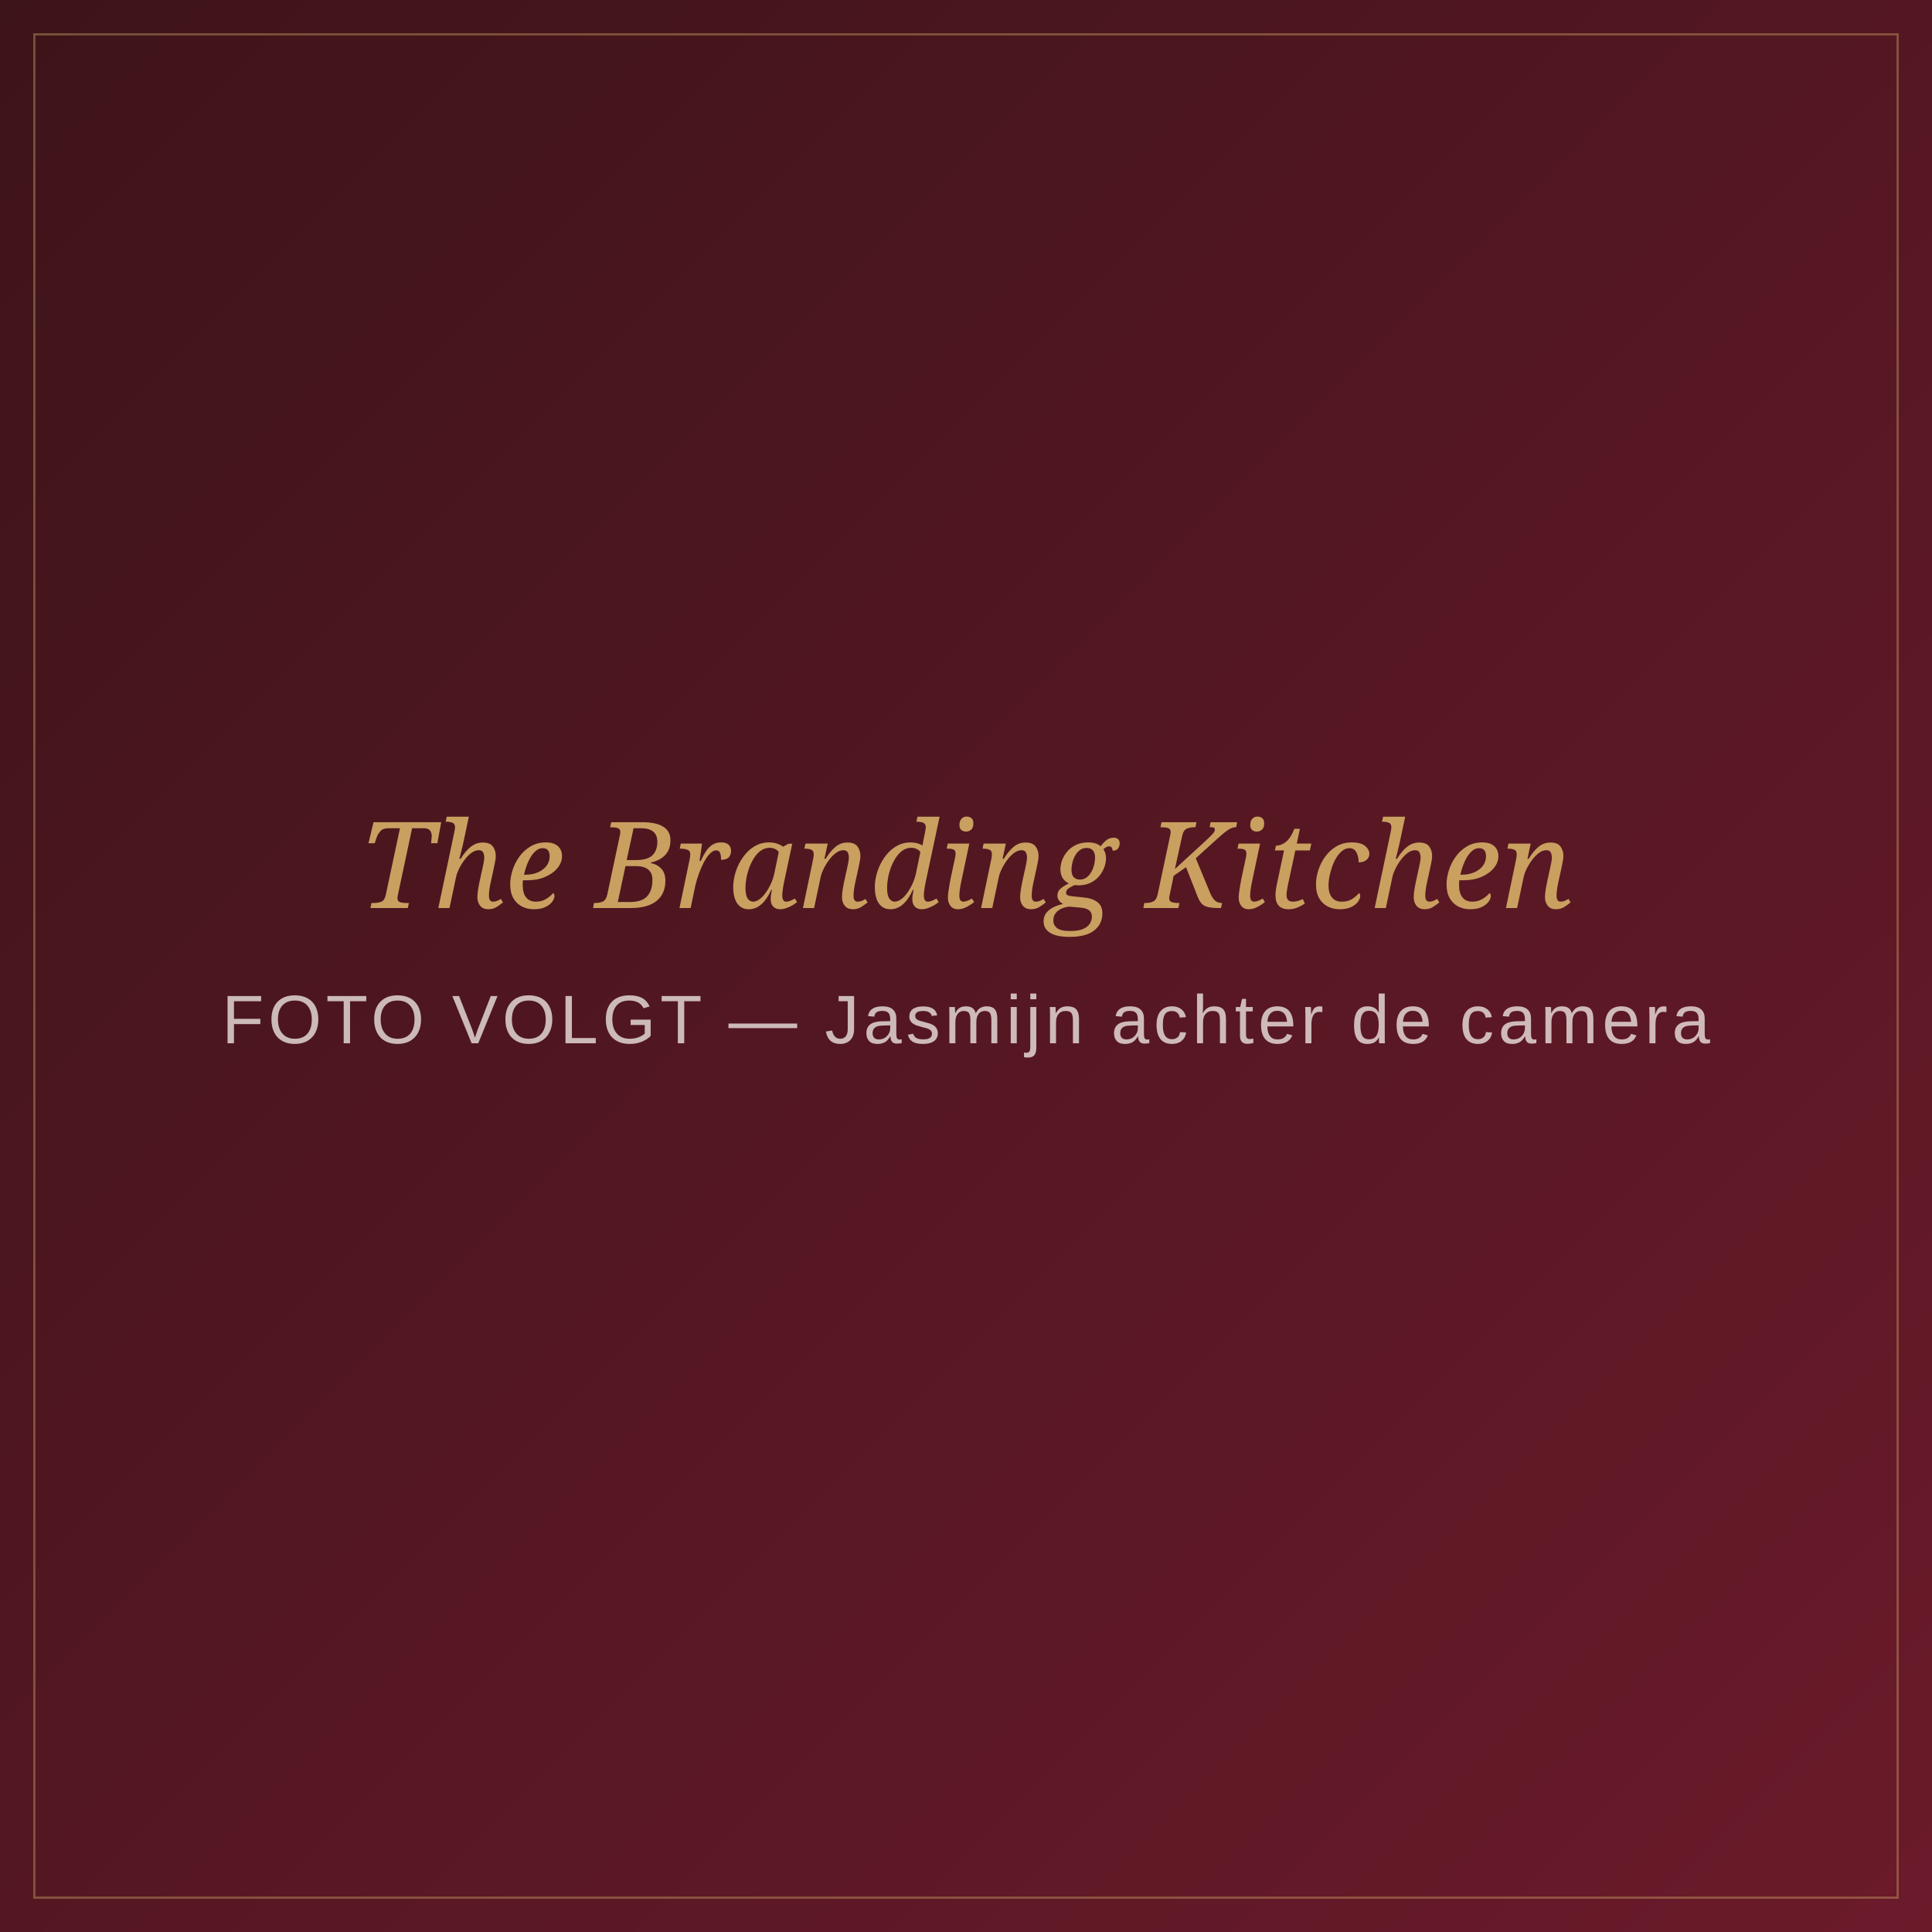
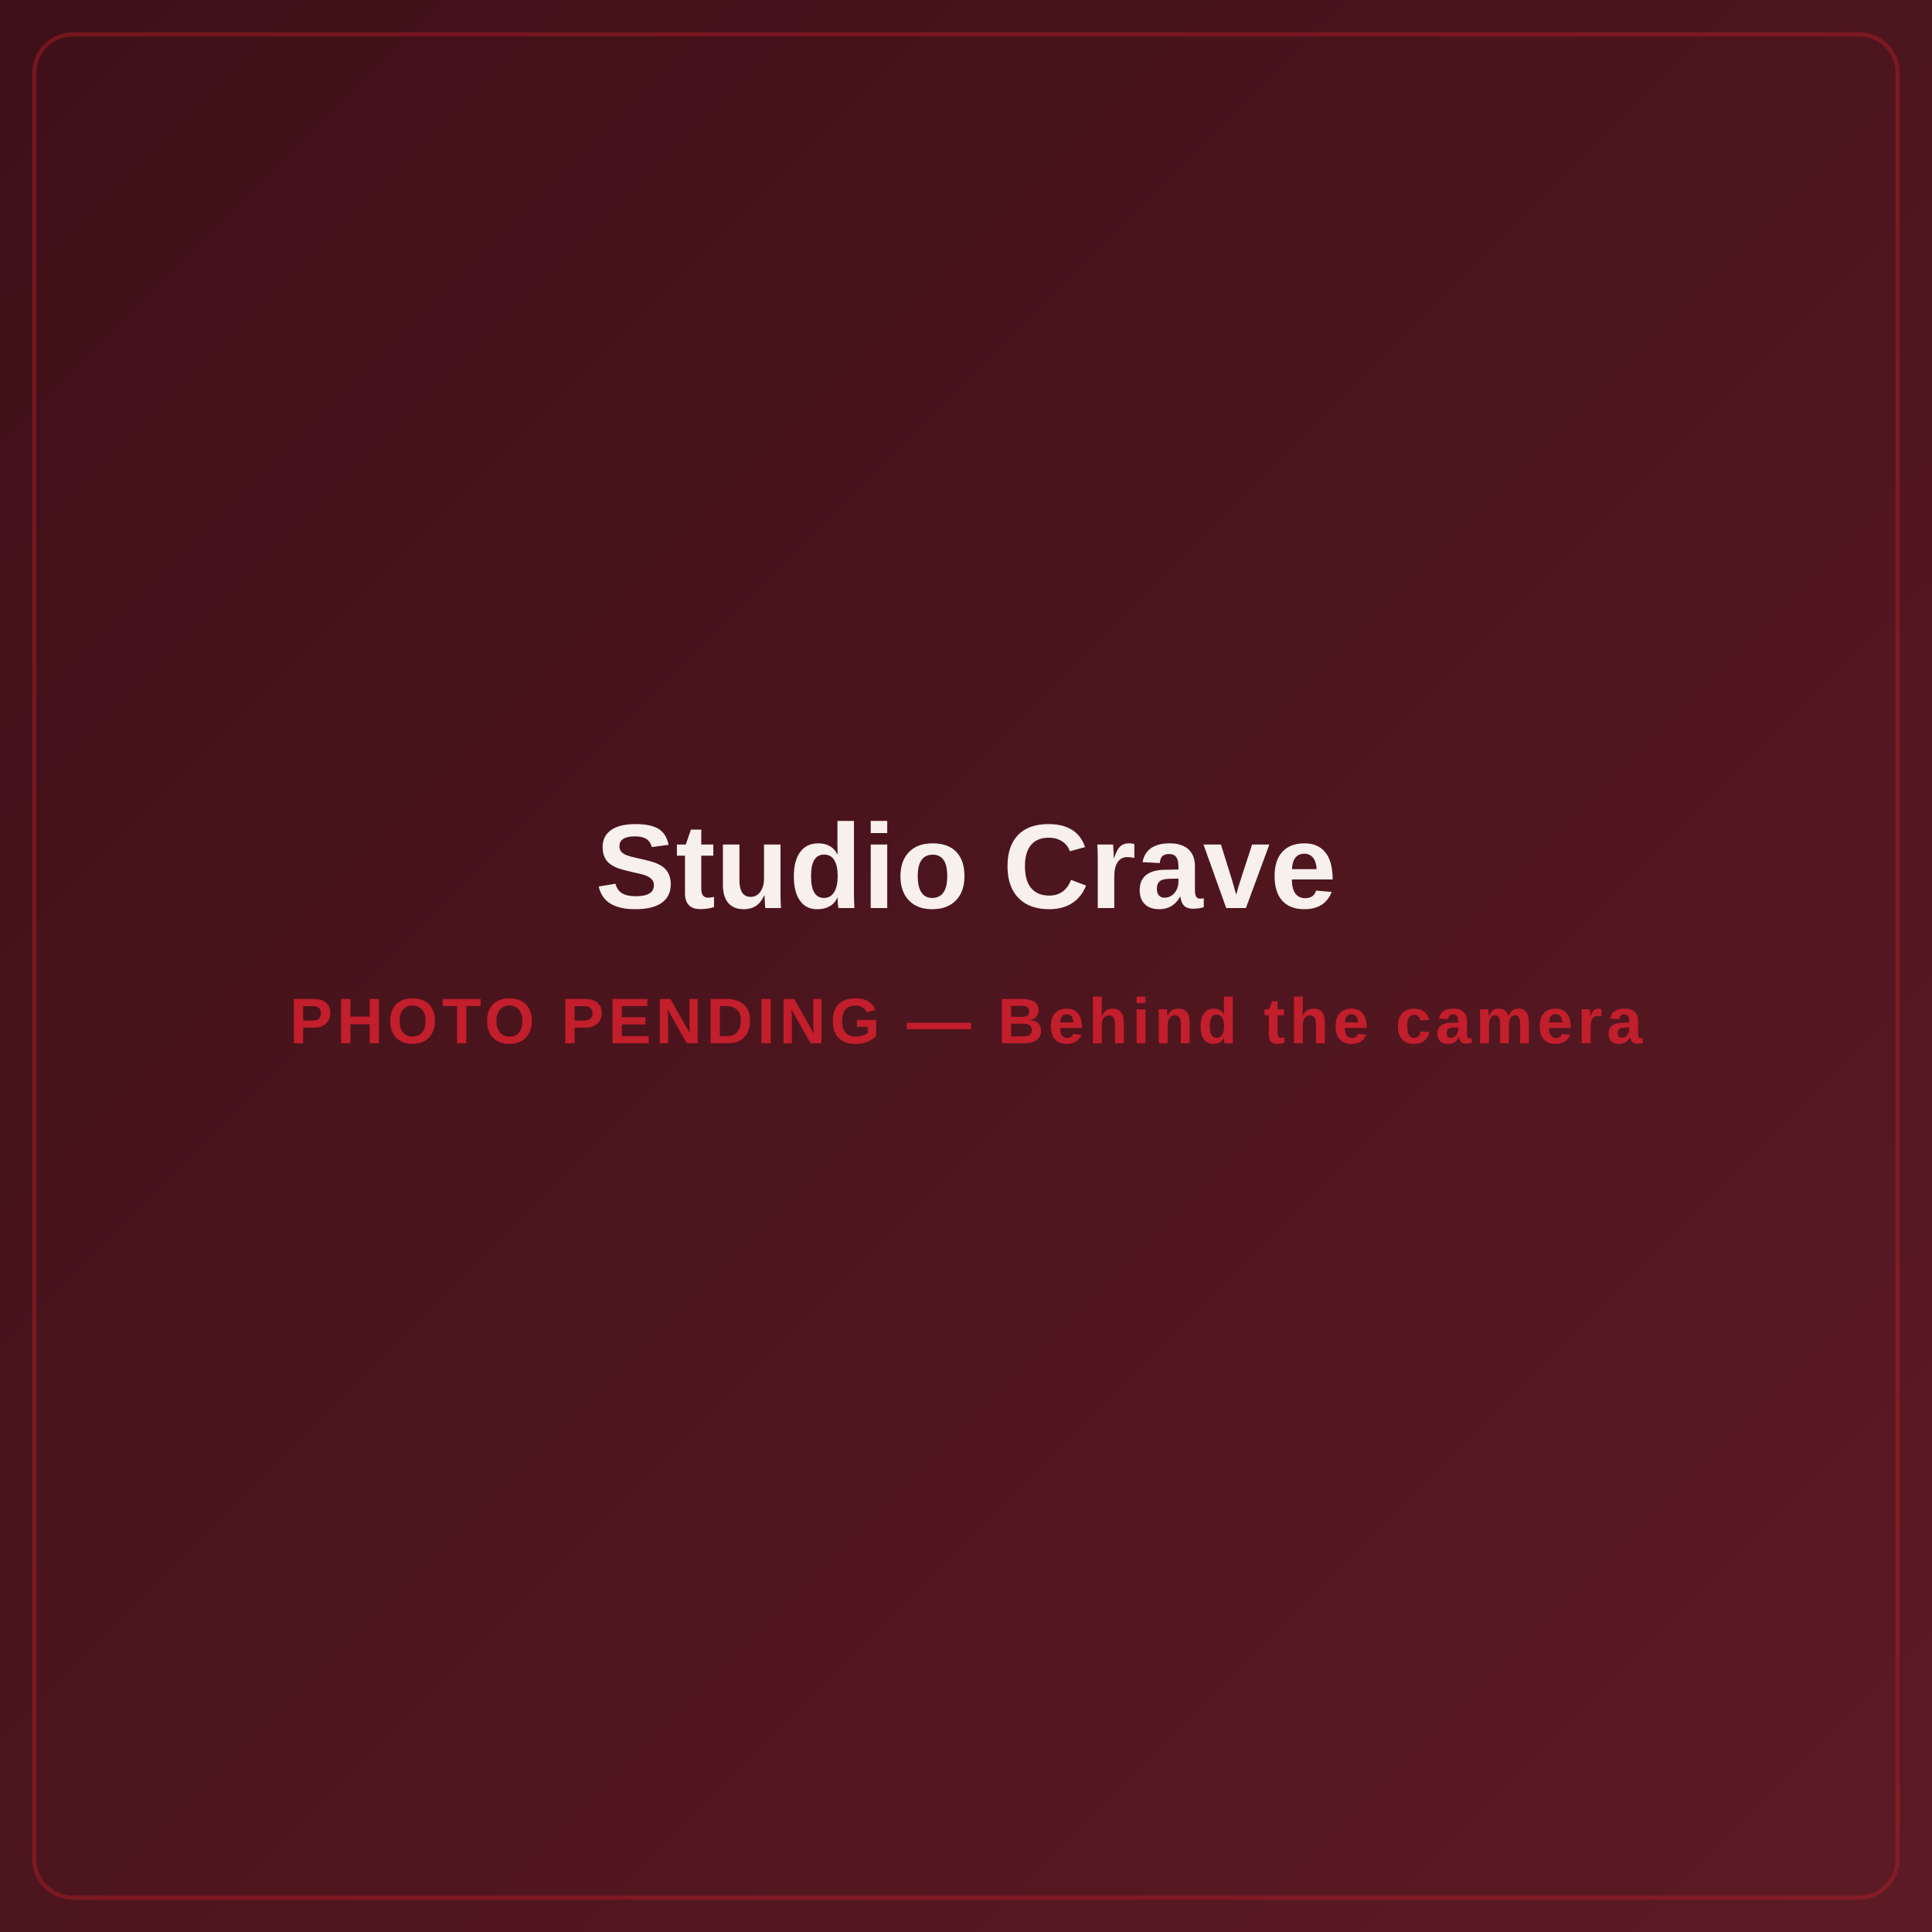
<svg xmlns="http://www.w3.org/2000/svg" width="900" height="900" viewBox="0 0 900 900">
  <defs>
    <linearGradient id="g" x1="0%" y1="0%" x2="100%" y2="100%">
-       <stop offset="0%" stop-color="#3D1419" />
-       <stop offset="100%" stop-color="#6B1A2A" />
+       <stop offset="0%" stop-color="#3E1017" />
+       <stop offset="100%" stop-color="#5C1A24" />
    </linearGradient>
  </defs>
  <rect width="900" height="900" fill="url(#g)" />
-   <rect x="16" y="16" width="868" height="868" fill="none" stroke="#C9A060" stroke-opacity="0.45" stroke-width="1" />
-   <text x="50%" y="47%" text-anchor="middle" font-family="Georgia, serif" font-style="italic" font-size="56" fill="#C9A060">The Branding Kitchen</text>
-   <text x="50%" y="54%" text-anchor="middle" font-family="Arial, sans-serif" font-size="32" letter-spacing="2" fill="#F5F0EB" fill-opacity="0.75">FOTO VOLGT — Jasmijn achter de camera</text>
+   <rect x="16" y="16" width="868" height="868" fill="none" stroke="#C21E2C" stroke-opacity="0.4" stroke-width="2" rx="18" />
+   <text x="50%" y="47%" text-anchor="middle" font-family="'Barlow Condensed', Arial, sans-serif" font-weight="800" font-size="56" fill="#F7F0EC">Studio Crave</text>
+   <text x="50%" y="54%" text-anchor="middle" font-family="Arial, sans-serif" font-size="30" letter-spacing="2" fill="#C21E2C" font-weight="700">PHOTO PENDING — Behind the camera</text>
</svg>
